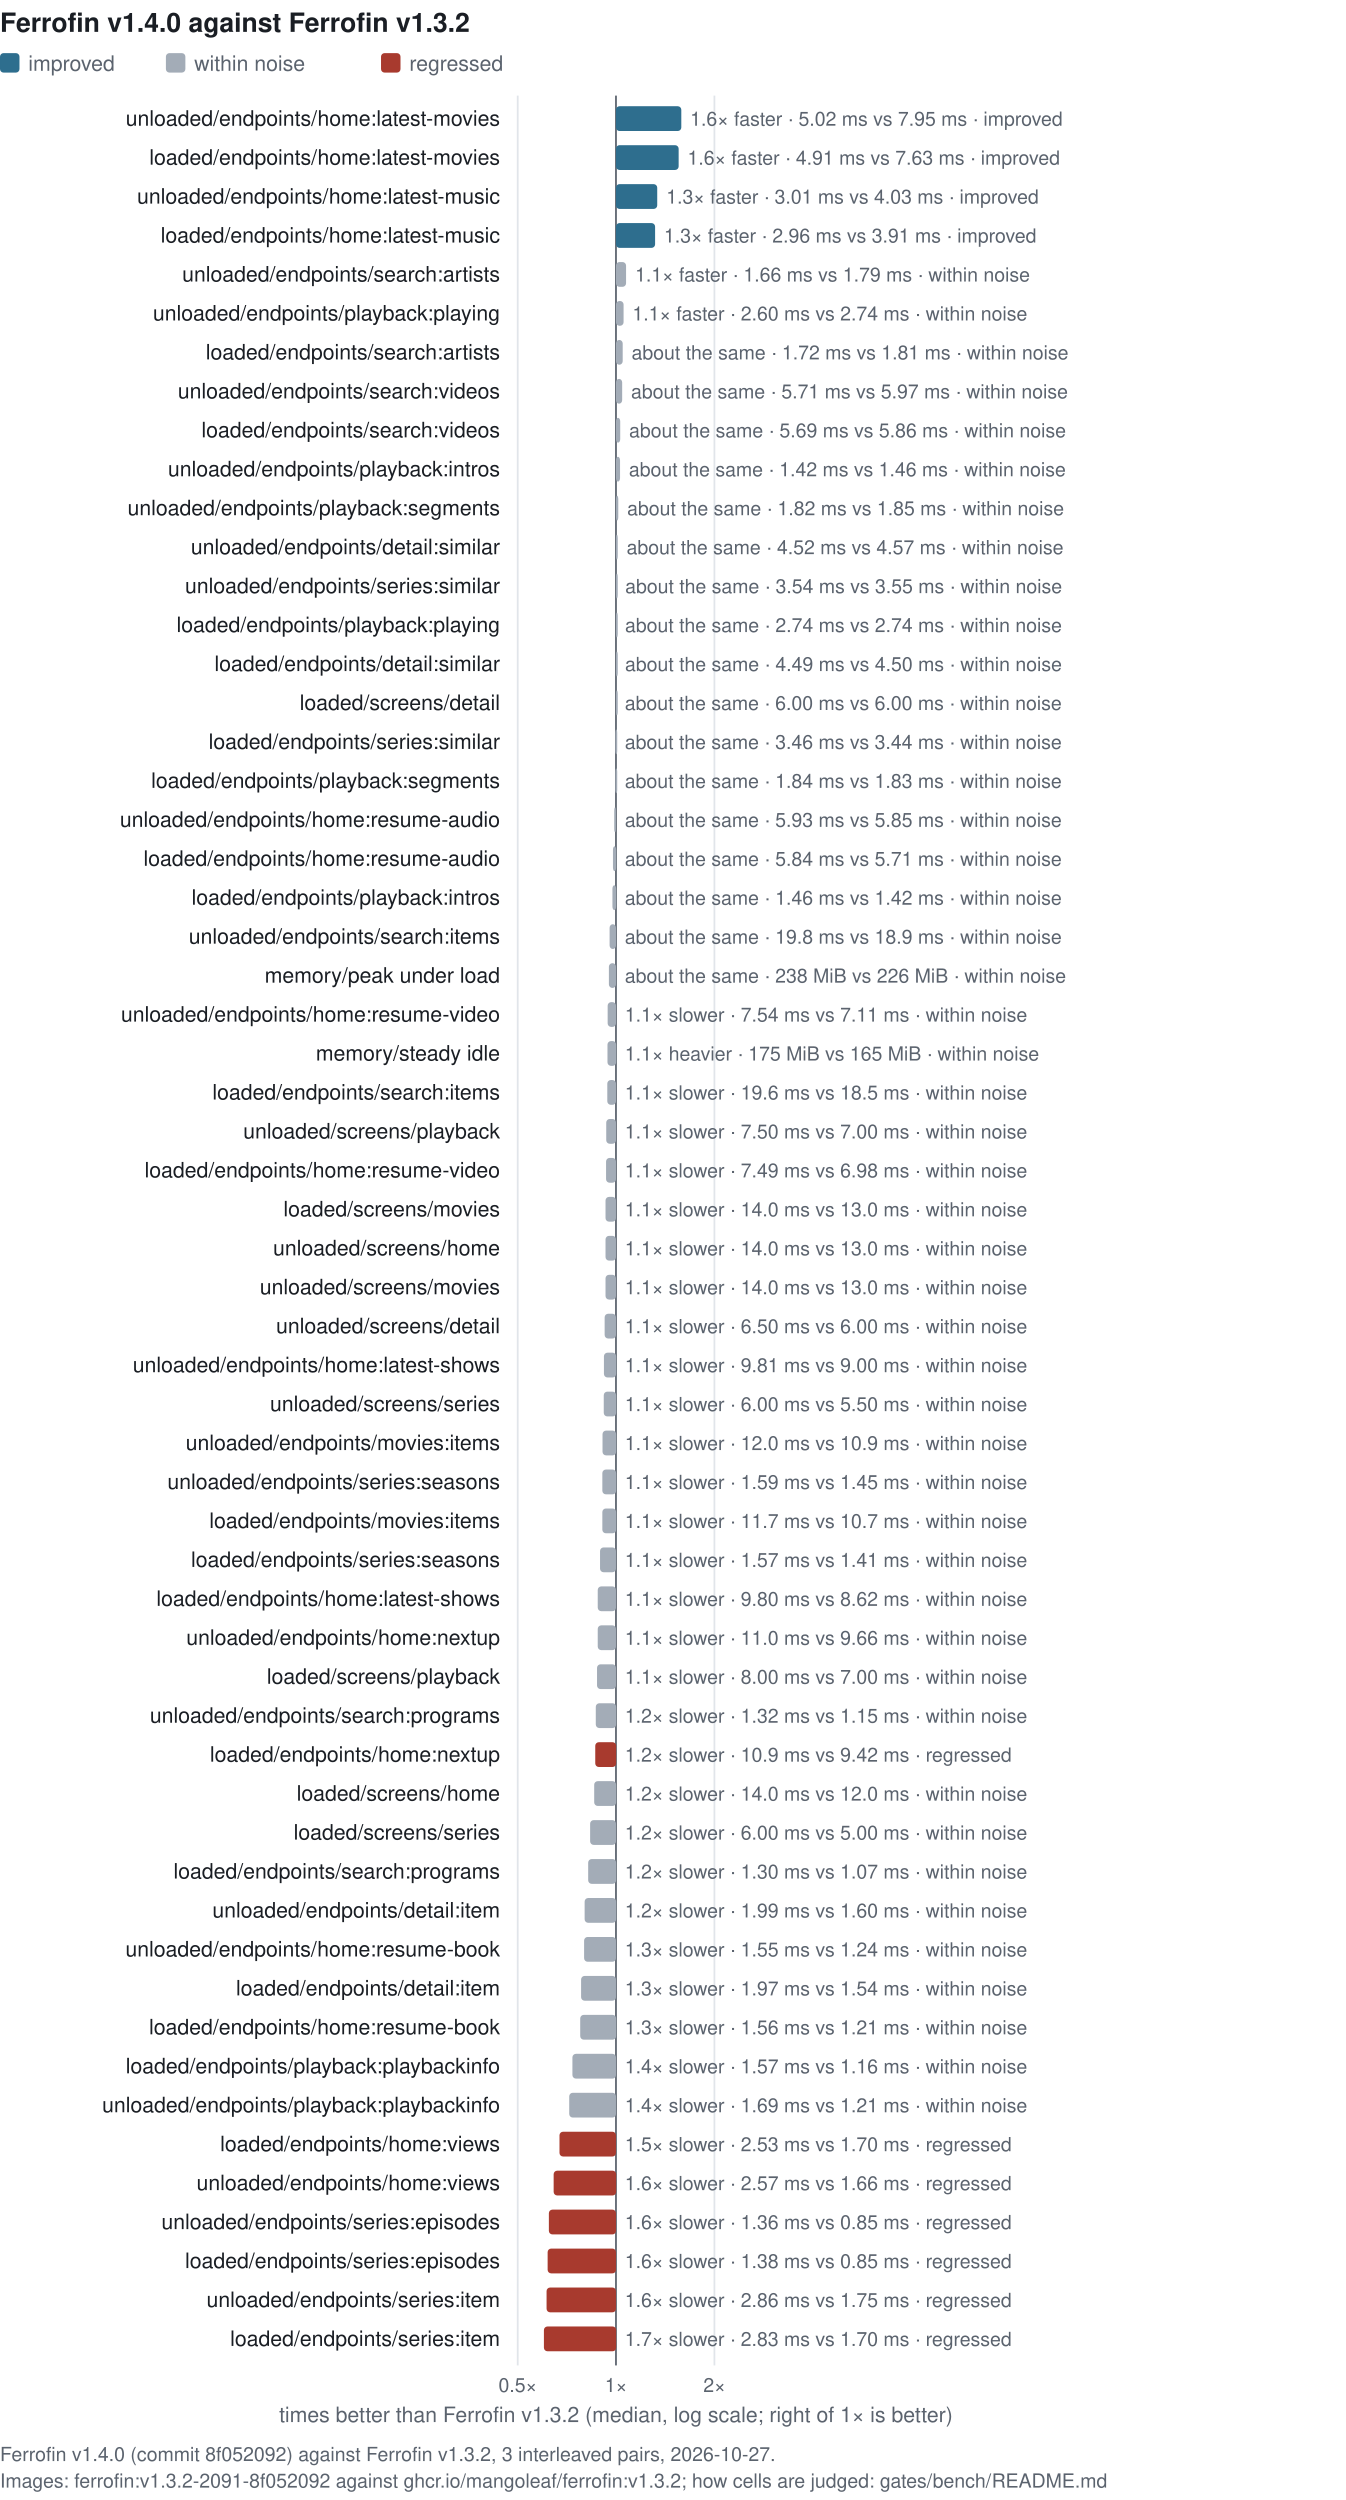
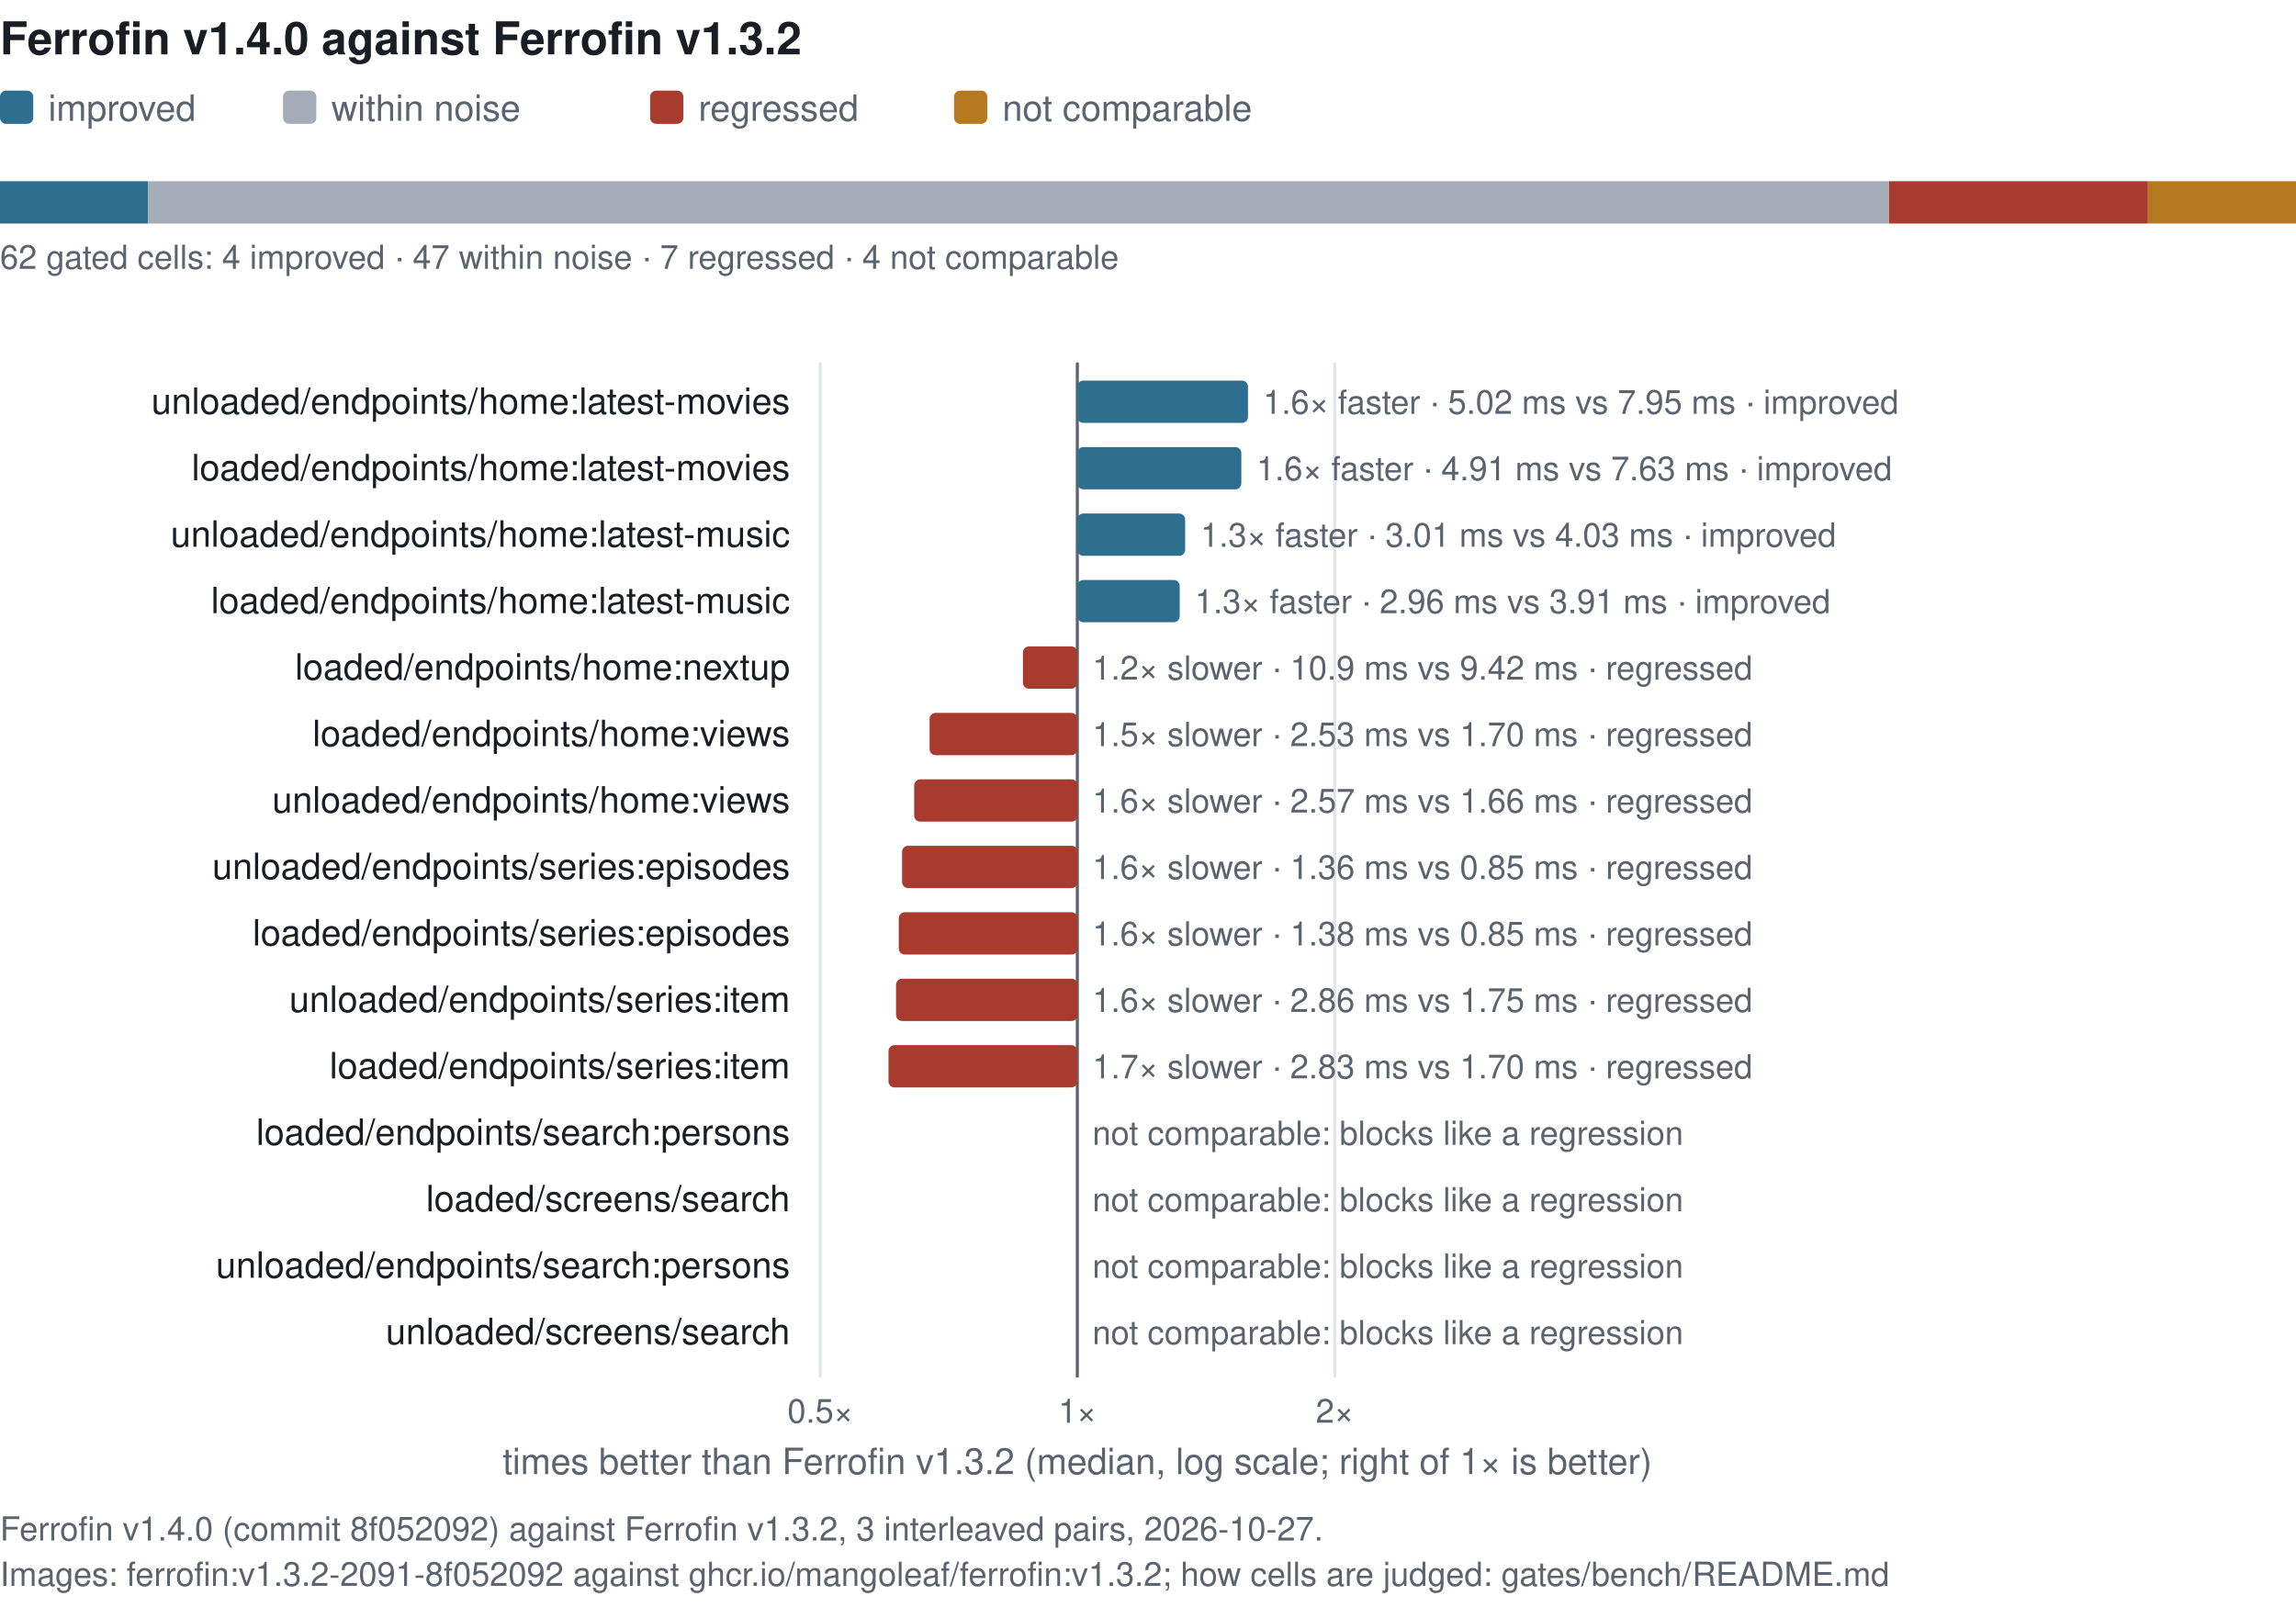
- <svg xmlns="http://www.w3.org/2000/svg" width="760" height="1412" viewBox="0 0 760 1412" font-family="system-ui,-apple-system,'Segoe UI',Helvetica,Arial,sans-serif" role="img">
+ <svg xmlns="http://www.w3.org/2000/svg" width="760" height="532" viewBox="0 0 760 532" font-family="system-ui,-apple-system,'Segoe UI',Helvetica,Arial,sans-serif" role="img">
  <text x="0.0" y="18.0" font-size="15" fill="#1A1E24" text-anchor="start" font-weight="600">Ferrofin v1.4.0 against Ferrofin v1.3.2</text>
  <rect x="0.0" y="30" width="11" height="11" rx="2" fill="#2E6E8E" />
  <text x="16.0" y="40.0" font-size="12" fill="#5B636E" text-anchor="start">improved</text>
  <rect x="93.7" y="30" width="11" height="11" rx="2" fill="#A3ACB7" />
  <text x="109.7" y="40.0" font-size="12" fill="#5B636E" text-anchor="start">within noise</text>
  <rect x="215.2" y="30" width="11" height="11" rx="2" fill="#A83A2E" />
  <text x="231.2" y="40.0" font-size="12" fill="#5B636E" text-anchor="start">regressed</text>
-   <line x1="292.4" y1="54" x2="292.4" y2="1336.0" stroke="#E1E5EA" stroke-width="1" />
-   <text x="292.4" y="1351.0" font-size="11" fill="#5B636E" text-anchor="middle">0.5×</text>
-   <line x1="347.9" y1="54" x2="347.9" y2="1336.0" stroke="#5B636E" stroke-width="1" />
-   <text x="347.9" y="1351.0" font-size="11" fill="#5B636E" text-anchor="middle">1×</text>
-   <line x1="403.5" y1="54" x2="403.5" y2="1336.0" stroke="#E1E5EA" stroke-width="1" />
-   <text x="403.5" y="1351.0" font-size="11" fill="#5B636E" text-anchor="middle">2×</text>
-   <text x="347.9" y="1368.0" font-size="12" fill="#5B636E" text-anchor="middle">times better than Ferrofin v1.3.2 (median, log scale; right of 1× is better)</text>
-   <text x="282.4" y="71.0" font-size="12" fill="#1A1E24" text-anchor="end">unloaded/endpoints/home:latest-movies</text>
-   <rect x="347.9" y="60.0" width="36.9" height="14" rx="2" fill="#2E6E8E" />
-   <text x="389.8" y="71.0" font-size="11" fill="#5B636E" text-anchor="start">1.6× faster  ·  5.02 ms vs 7.95 ms  ·  improved</text>
-   <text x="282.4" y="93.0" font-size="12" fill="#1A1E24" text-anchor="end">loaded/endpoints/home:latest-movies</text>
-   <rect x="347.9" y="82.0" width="35.4" height="14" rx="2" fill="#2E6E8E" />
-   <text x="388.3" y="93.0" font-size="11" fill="#5B636E" text-anchor="start">1.6× faster  ·  4.91 ms vs 7.63 ms  ·  improved</text>
-   <text x="282.4" y="115.0" font-size="12" fill="#1A1E24" text-anchor="end">unloaded/endpoints/home:latest-music</text>
-   <rect x="347.9" y="104.0" width="23.3" height="14" rx="2" fill="#2E6E8E" />
-   <text x="376.3" y="115.0" font-size="11" fill="#5B636E" text-anchor="start">1.3× faster  ·  3.01 ms vs 4.03 ms  ·  improved</text>
-   <text x="282.4" y="137.0" font-size="12" fill="#1A1E24" text-anchor="end">loaded/endpoints/home:latest-music</text>
-   <rect x="347.9" y="126.0" width="22.1" height="14" rx="2" fill="#2E6E8E" />
-   <text x="375.0" y="137.0" font-size="11" fill="#5B636E" text-anchor="start">1.3× faster  ·  2.96 ms vs 3.91 ms  ·  improved</text>
-   <text x="282.4" y="159.0" font-size="12" fill="#1A1E24" text-anchor="end">unloaded/endpoints/search:artists</text>
-   <rect x="347.9" y="148.0" width="5.7" height="14" rx="2" fill="#A3ACB7" />
-   <text x="358.7" y="159.0" font-size="11" fill="#5B636E" text-anchor="start">1.1× faster  ·  1.66 ms vs 1.79 ms  ·  within noise</text>
-   <text x="282.4" y="181.0" font-size="12" fill="#1A1E24" text-anchor="end">unloaded/endpoints/playback:playing</text>
-   <rect x="347.9" y="170.0" width="4.3" height="14" rx="2" fill="#A3ACB7" />
-   <text x="357.2" y="181.0" font-size="11" fill="#5B636E" text-anchor="start">1.1× faster  ·  2.60 ms vs 2.74 ms  ·  within noise</text>
-   <text x="282.4" y="203.0" font-size="12" fill="#1A1E24" text-anchor="end">loaded/endpoints/search:artists</text>
-   <rect x="347.9" y="192.0" width="3.8" height="14" rx="2" fill="#A3ACB7" />
-   <text x="356.7" y="203.0" font-size="11" fill="#5B636E" text-anchor="start">about the same  ·  1.72 ms vs 1.81 ms  ·  within noise</text>
-   <text x="282.4" y="225.0" font-size="12" fill="#1A1E24" text-anchor="end">unloaded/endpoints/search:videos</text>
-   <rect x="347.9" y="214.0" width="3.5" height="14" rx="2" fill="#A3ACB7" />
-   <text x="356.4" y="225.0" font-size="11" fill="#5B636E" text-anchor="start">about the same  ·  5.71 ms vs 5.97 ms  ·  within noise</text>
-   <text x="282.4" y="247.0" font-size="12" fill="#1A1E24" text-anchor="end">loaded/endpoints/search:videos</text>
-   <rect x="347.9" y="236.0" width="2.4" height="14" rx="2" fill="#A3ACB7" />
-   <text x="355.3" y="247.0" font-size="11" fill="#5B636E" text-anchor="start">about the same  ·  5.69 ms vs 5.86 ms  ·  within noise</text>
-   <text x="282.4" y="269.0" font-size="12" fill="#1A1E24" text-anchor="end">unloaded/endpoints/playback:intros</text>
-   <rect x="347.9" y="258.0" width="2.3" height="14" rx="2" fill="#A3ACB7" />
-   <text x="355.2" y="269.0" font-size="11" fill="#5B636E" text-anchor="start">about the same  ·  1.42 ms vs 1.46 ms  ·  within noise</text>
-   <text x="282.4" y="291.0" font-size="12" fill="#1A1E24" text-anchor="end">unloaded/endpoints/playback:segments</text>
-   <rect x="347.9" y="280.0" width="1.3" height="14" rx="2" fill="#A3ACB7" />
-   <text x="354.2" y="291.0" font-size="11" fill="#5B636E" text-anchor="start">about the same  ·  1.82 ms vs 1.85 ms  ·  within noise</text>
-   <text x="282.4" y="313.0" font-size="12" fill="#1A1E24" text-anchor="end">unloaded/endpoints/detail:similar</text>
-   <rect x="347.9" y="302.0" width="1.0" height="14" rx="2" fill="#A3ACB7" />
-   <text x="353.9" y="313.0" font-size="11" fill="#5B636E" text-anchor="start">about the same  ·  4.52 ms vs 4.57 ms  ·  within noise</text>
-   <text x="282.4" y="335.0" font-size="12" fill="#1A1E24" text-anchor="end">unloaded/endpoints/series:similar</text>
-   <rect x="347.9" y="324.0" width="1.0" height="14" rx="2" fill="#A3ACB7" />
-   <text x="353.1" y="335.0" font-size="11" fill="#5B636E" text-anchor="start">about the same  ·  3.54 ms vs 3.55 ms  ·  within noise</text>
-   <text x="282.4" y="357.0" font-size="12" fill="#1A1E24" text-anchor="end">loaded/endpoints/playback:playing</text>
-   <rect x="347.9" y="346.0" width="1.0" height="14" rx="2" fill="#A3ACB7" />
-   <text x="353.0" y="357.0" font-size="11" fill="#5B636E" text-anchor="start">about the same  ·  2.74 ms vs 2.74 ms  ·  within noise</text>
-   <text x="282.4" y="379.0" font-size="12" fill="#1A1E24" text-anchor="end">loaded/endpoints/detail:similar</text>
-   <rect x="347.9" y="368.0" width="1.0" height="14" rx="2" fill="#A3ACB7" />
-   <text x="353.0" y="379.0" font-size="11" fill="#5B636E" text-anchor="start">about the same  ·  4.49 ms vs 4.50 ms  ·  within noise</text>
-   <text x="282.4" y="401.0" font-size="12" fill="#1A1E24" text-anchor="end">loaded/screens/detail</text>
-   <rect x="347.9" y="390.0" width="1.0" height="14" rx="2" fill="#A3ACB7" />
-   <text x="352.9" y="401.0" font-size="11" fill="#5B636E" text-anchor="start">about the same  ·  6.00 ms vs 6.00 ms  ·  within noise</text>
-   <text x="282.4" y="423.0" font-size="12" fill="#1A1E24" text-anchor="end">loaded/endpoints/series:similar</text>
-   <rect x="347.6" y="412.0" width="1.0" height="14" rx="2" fill="#A3ACB7" />
-   <text x="352.9" y="423.0" font-size="11" fill="#5B636E" text-anchor="start">about the same  ·  3.46 ms vs 3.44 ms  ·  within noise</text>
-   <text x="282.4" y="445.0" font-size="12" fill="#1A1E24" text-anchor="end">loaded/endpoints/playback:segments</text>
-   <rect x="347.6" y="434.0" width="1.0" height="14" rx="2" fill="#A3ACB7" />
-   <text x="352.9" y="445.0" font-size="11" fill="#5B636E" text-anchor="start">about the same  ·  1.84 ms vs 1.83 ms  ·  within noise</text>
-   <text x="282.4" y="467.0" font-size="12" fill="#1A1E24" text-anchor="end">unloaded/endpoints/home:resume-audio</text>
-   <rect x="346.9" y="456.0" width="1.0" height="14" rx="2" fill="#A3ACB7" />
-   <text x="352.9" y="467.0" font-size="11" fill="#5B636E" text-anchor="start">about the same  ·  5.93 ms vs 5.85 ms  ·  within noise</text>
-   <text x="282.4" y="489.0" font-size="12" fill="#1A1E24" text-anchor="end">loaded/endpoints/home:resume-audio</text>
-   <rect x="346.2" y="478.0" width="1.8" height="14" rx="2" fill="#A3ACB7" />
-   <text x="352.9" y="489.0" font-size="11" fill="#5B636E" text-anchor="start">about the same  ·  5.84 ms vs 5.71 ms  ·  within noise</text>
-   <text x="282.4" y="511.0" font-size="12" fill="#1A1E24" text-anchor="end">loaded/endpoints/playback:intros</text>
-   <rect x="345.9" y="500.0" width="2.1" height="14" rx="2" fill="#A3ACB7" />
-   <text x="352.9" y="511.0" font-size="11" fill="#5B636E" text-anchor="start">about the same  ·  1.46 ms vs 1.42 ms  ·  within noise</text>
-   <text x="282.4" y="533.0" font-size="12" fill="#1A1E24" text-anchor="end">unloaded/endpoints/search:items</text>
-   <rect x="344.3" y="522.0" width="3.6" height="14" rx="2" fill="#A3ACB7" />
-   <text x="352.9" y="533.0" font-size="11" fill="#5B636E" text-anchor="start">about the same  ·  19.8 ms vs 18.9 ms  ·  within noise</text>
-   <text x="282.4" y="555.0" font-size="12" fill="#1A1E24" text-anchor="end">memory/peak under load</text>
-   <rect x="343.9" y="544.0" width="4.0" height="14" rx="2" fill="#A3ACB7" />
-   <text x="352.9" y="555.0" font-size="11" fill="#5B636E" text-anchor="start">about the same  ·  238 MiB vs 226 MiB  ·  within noise</text>
-   <text x="282.4" y="577.0" font-size="12" fill="#1A1E24" text-anchor="end">unloaded/endpoints/home:resume-video</text>
-   <rect x="343.2" y="566.0" width="4.7" height="14" rx="2" fill="#A3ACB7" />
-   <text x="352.9" y="577.0" font-size="11" fill="#5B636E" text-anchor="start">1.1× slower  ·  7.54 ms vs 7.11 ms  ·  within noise</text>
-   <text x="282.4" y="599.0" font-size="12" fill="#1A1E24" text-anchor="end">memory/steady idle</text>
-   <rect x="343.1" y="588.0" width="4.9" height="14" rx="2" fill="#A3ACB7" />
-   <text x="352.9" y="599.0" font-size="11" fill="#5B636E" text-anchor="start">1.1× heavier  ·  175 MiB vs 165 MiB  ·  within noise</text>
-   <text x="282.4" y="621.0" font-size="12" fill="#1A1E24" text-anchor="end">loaded/endpoints/search:items</text>
-   <rect x="343.0" y="610.0" width="4.9" height="14" rx="2" fill="#A3ACB7" />
-   <text x="352.9" y="621.0" font-size="11" fill="#5B636E" text-anchor="start">1.1× slower  ·  19.6 ms vs 18.5 ms  ·  within noise</text>
-   <text x="282.4" y="643.0" font-size="12" fill="#1A1E24" text-anchor="end">unloaded/screens/playback</text>
-   <rect x="342.4" y="632.0" width="5.5" height="14" rx="2" fill="#A3ACB7" />
-   <text x="352.9" y="643.0" font-size="11" fill="#5B636E" text-anchor="start">1.1× slower  ·  7.50 ms vs 7.00 ms  ·  within noise</text>
-   <text x="282.4" y="665.0" font-size="12" fill="#1A1E24" text-anchor="end">loaded/endpoints/home:resume-video</text>
-   <rect x="342.3" y="654.0" width="5.6" height="14" rx="2" fill="#A3ACB7" />
-   <text x="352.9" y="665.0" font-size="11" fill="#5B636E" text-anchor="start">1.1× slower  ·  7.49 ms vs 6.98 ms  ·  within noise</text>
-   <text x="282.4" y="687.0" font-size="12" fill="#1A1E24" text-anchor="end">loaded/screens/movies</text>
-   <rect x="342.0" y="676.0" width="5.9" height="14" rx="2" fill="#A3ACB7" />
-   <text x="352.9" y="687.0" font-size="11" fill="#5B636E" text-anchor="start">1.1× slower  ·  14.0 ms vs 13.0 ms  ·  within noise</text>
-   <text x="282.4" y="709.0" font-size="12" fill="#1A1E24" text-anchor="end">unloaded/screens/home</text>
-   <rect x="342.0" y="698.0" width="5.9" height="14" rx="2" fill="#A3ACB7" />
-   <text x="352.9" y="709.0" font-size="11" fill="#5B636E" text-anchor="start">1.1× slower  ·  14.0 ms vs 13.0 ms  ·  within noise</text>
-   <text x="282.4" y="731.0" font-size="12" fill="#1A1E24" text-anchor="end">unloaded/screens/movies</text>
-   <rect x="342.0" y="720.0" width="5.9" height="14" rx="2" fill="#A3ACB7" />
-   <text x="352.9" y="731.0" font-size="11" fill="#5B636E" text-anchor="start">1.1× slower  ·  14.0 ms vs 13.0 ms  ·  within noise</text>
-   <text x="282.4" y="753.0" font-size="12" fill="#1A1E24" text-anchor="end">unloaded/screens/detail</text>
-   <rect x="341.5" y="742.0" width="6.4" height="14" rx="2" fill="#A3ACB7" />
-   <text x="352.9" y="753.0" font-size="11" fill="#5B636E" text-anchor="start">1.1× slower  ·  6.50 ms vs 6.00 ms  ·  within noise</text>
-   <text x="282.4" y="775.0" font-size="12" fill="#1A1E24" text-anchor="end">unloaded/endpoints/home:latest-shows</text>
-   <rect x="341.1" y="764.0" width="6.9" height="14" rx="2" fill="#A3ACB7" />
-   <text x="352.9" y="775.0" font-size="11" fill="#5B636E" text-anchor="start">1.1× slower  ·  9.81 ms vs 9.00 ms  ·  within noise</text>
-   <text x="282.4" y="797.0" font-size="12" fill="#1A1E24" text-anchor="end">unloaded/screens/series</text>
-   <rect x="341.0" y="786.0" width="7.0" height="14" rx="2" fill="#A3ACB7" />
-   <text x="352.9" y="797.0" font-size="11" fill="#5B636E" text-anchor="start">1.1× slower  ·  6.00 ms vs 5.50 ms  ·  within noise</text>
-   <text x="282.4" y="819.0" font-size="12" fill="#1A1E24" text-anchor="end">unloaded/endpoints/movies:items</text>
-   <rect x="340.3" y="808.0" width="7.7" height="14" rx="2" fill="#A3ACB7" />
-   <text x="352.9" y="819.0" font-size="11" fill="#5B636E" text-anchor="start">1.1× slower  ·  12.0 ms vs 10.9 ms  ·  within noise</text>
-   <text x="282.4" y="841.0" font-size="12" fill="#1A1E24" text-anchor="end">unloaded/endpoints/series:seasons</text>
-   <rect x="340.2" y="830.0" width="7.8" height="14" rx="2" fill="#A3ACB7" />
-   <text x="352.9" y="841.0" font-size="11" fill="#5B636E" text-anchor="start">1.1× slower  ·  1.59 ms vs 1.45 ms  ·  within noise</text>
-   <text x="282.4" y="863.0" font-size="12" fill="#1A1E24" text-anchor="end">loaded/endpoints/movies:items</text>
-   <rect x="340.2" y="852.0" width="7.8" height="14" rx="2" fill="#A3ACB7" />
-   <text x="352.9" y="863.0" font-size="11" fill="#5B636E" text-anchor="start">1.1× slower  ·  11.7 ms vs 10.7 ms  ·  within noise</text>
-   <text x="282.4" y="885.0" font-size="12" fill="#1A1E24" text-anchor="end">loaded/endpoints/series:seasons</text>
-   <rect x="338.9" y="874.0" width="9.0" height="14" rx="2" fill="#A3ACB7" />
-   <text x="352.9" y="885.0" font-size="11" fill="#5B636E" text-anchor="start">1.1× slower  ·  1.57 ms vs 1.41 ms  ·  within noise</text>
-   <text x="282.4" y="907.0" font-size="12" fill="#1A1E24" text-anchor="end">loaded/endpoints/home:latest-shows</text>
-   <rect x="337.6" y="896.0" width="10.3" height="14" rx="2" fill="#A3ACB7" />
-   <text x="352.9" y="907.0" font-size="11" fill="#5B636E" text-anchor="start">1.1× slower  ·  9.80 ms vs 8.62 ms  ·  within noise</text>
-   <text x="282.4" y="929.0" font-size="12" fill="#1A1E24" text-anchor="end">unloaded/endpoints/home:nextup</text>
-   <rect x="337.6" y="918.0" width="10.3" height="14" rx="2" fill="#A3ACB7" />
-   <text x="352.9" y="929.0" font-size="11" fill="#5B636E" text-anchor="start">1.1× slower  ·  11.0 ms vs 9.66 ms  ·  within noise</text>
-   <text x="282.4" y="951.0" font-size="12" fill="#1A1E24" text-anchor="end">loaded/screens/playback</text>
-   <rect x="337.2" y="940.0" width="10.7" height="14" rx="2" fill="#A3ACB7" />
-   <text x="352.9" y="951.0" font-size="11" fill="#5B636E" text-anchor="start">1.1× slower  ·  8.00 ms vs 7.00 ms  ·  within noise</text>
-   <text x="282.4" y="973.0" font-size="12" fill="#1A1E24" text-anchor="end">unloaded/endpoints/search:programs</text>
-   <rect x="336.5" y="962.0" width="11.5" height="14" rx="2" fill="#A3ACB7" />
-   <text x="352.9" y="973.0" font-size="11" fill="#5B636E" text-anchor="start">1.2× slower  ·  1.32 ms vs 1.15 ms  ·  within noise</text>
-   <text x="282.4" y="995.0" font-size="12" fill="#1A1E24" text-anchor="end">loaded/endpoints/home:nextup</text>
-   <rect x="336.2" y="984.0" width="11.8" height="14" rx="2" fill="#A83A2E" />
-   <text x="352.9" y="995.0" font-size="11" fill="#5B636E" text-anchor="start">1.2× slower  ·  10.9 ms vs 9.42 ms  ·  regressed</text>
-   <text x="282.4" y="1017.0" font-size="12" fill="#1A1E24" text-anchor="end">loaded/screens/home</text>
-   <rect x="335.6" y="1006.0" width="12.4" height="14" rx="2" fill="#A3ACB7" />
-   <text x="352.9" y="1017.0" font-size="11" fill="#5B636E" text-anchor="start">1.2× slower  ·  14.0 ms vs 12.0 ms  ·  within noise</text>
-   <text x="282.4" y="1039.0" font-size="12" fill="#1A1E24" text-anchor="end">loaded/screens/series</text>
-   <rect x="333.3" y="1028.0" width="14.6" height="14" rx="2" fill="#A3ACB7" />
-   <text x="352.9" y="1039.0" font-size="11" fill="#5B636E" text-anchor="start">1.2× slower  ·  6.00 ms vs 5.00 ms  ·  within noise</text>
-   <text x="282.4" y="1061.0" font-size="12" fill="#1A1E24" text-anchor="end">loaded/endpoints/search:programs</text>
-   <rect x="332.2" y="1050.0" width="15.8" height="14" rx="2" fill="#A3ACB7" />
-   <text x="352.9" y="1061.0" font-size="11" fill="#5B636E" text-anchor="start">1.2× slower  ·  1.30 ms vs 1.07 ms  ·  within noise</text>
-   <text x="282.4" y="1083.0" font-size="12" fill="#1A1E24" text-anchor="end">unloaded/endpoints/detail:item</text>
-   <rect x="330.2" y="1072.0" width="17.8" height="14" rx="2" fill="#A3ACB7" />
-   <text x="352.9" y="1083.0" font-size="11" fill="#5B636E" text-anchor="start">1.2× slower  ·  1.99 ms vs 1.60 ms  ·  within noise</text>
-   <text x="282.4" y="1105.0" font-size="12" fill="#1A1E24" text-anchor="end">unloaded/endpoints/home:resume-book</text>
-   <rect x="329.9" y="1094.0" width="18.0" height="14" rx="2" fill="#A3ACB7" />
-   <text x="352.9" y="1105.0" font-size="11" fill="#5B636E" text-anchor="start">1.3× slower  ·  1.55 ms vs 1.24 ms  ·  within noise</text>
-   <text x="282.4" y="1127.0" font-size="12" fill="#1A1E24" text-anchor="end">loaded/endpoints/detail:item</text>
-   <rect x="328.2" y="1116.0" width="19.7" height="14" rx="2" fill="#A3ACB7" />
-   <text x="352.9" y="1127.0" font-size="11" fill="#5B636E" text-anchor="start">1.3× slower  ·  1.97 ms vs 1.54 ms  ·  within noise</text>
-   <text x="282.4" y="1149.0" font-size="12" fill="#1A1E24" text-anchor="end">loaded/endpoints/home:resume-book</text>
-   <rect x="327.7" y="1138.0" width="20.3" height="14" rx="2" fill="#A3ACB7" />
-   <text x="352.9" y="1149.0" font-size="11" fill="#5B636E" text-anchor="start">1.3× slower  ·  1.56 ms vs 1.21 ms  ·  within noise</text>
-   <text x="282.4" y="1171.0" font-size="12" fill="#1A1E24" text-anchor="end">loaded/endpoints/playback:playbackinfo</text>
-   <rect x="323.3" y="1160.0" width="24.6" height="14" rx="2" fill="#A3ACB7" />
-   <text x="352.9" y="1171.0" font-size="11" fill="#5B636E" text-anchor="start">1.4× slower  ·  1.57 ms vs 1.16 ms  ·  within noise</text>
-   <text x="282.4" y="1193.0" font-size="12" fill="#1A1E24" text-anchor="end">unloaded/endpoints/playback:playbackinfo</text>
-   <rect x="321.5" y="1182.0" width="26.4" height="14" rx="2" fill="#A3ACB7" />
-   <text x="352.9" y="1193.0" font-size="11" fill="#5B636E" text-anchor="start">1.4× slower  ·  1.69 ms vs 1.21 ms  ·  within noise</text>
-   <text x="282.4" y="1215.0" font-size="12" fill="#1A1E24" text-anchor="end">loaded/endpoints/home:views</text>
-   <rect x="316.0" y="1204.0" width="31.9" height="14" rx="2" fill="#A83A2E" />
-   <text x="352.9" y="1215.0" font-size="11" fill="#5B636E" text-anchor="start">1.5× slower  ·  2.53 ms vs 1.70 ms  ·  regressed</text>
-   <text x="282.4" y="1237.0" font-size="12" fill="#1A1E24" text-anchor="end">unloaded/endpoints/home:views</text>
-   <rect x="312.7" y="1226.0" width="35.3" height="14" rx="2" fill="#A83A2E" />
-   <text x="352.9" y="1237.0" font-size="11" fill="#5B636E" text-anchor="start">1.6× slower  ·  2.57 ms vs 1.66 ms  ·  regressed</text>
-   <text x="282.4" y="1259.0" font-size="12" fill="#1A1E24" text-anchor="end">unloaded/endpoints/series:episodes</text>
-   <rect x="310.0" y="1248.0" width="37.9" height="14" rx="2" fill="#A83A2E" />
-   <text x="352.9" y="1259.0" font-size="11" fill="#5B636E" text-anchor="start">1.6× slower  ·  1.36 ms vs 0.85 ms  ·  regressed</text>
-   <text x="282.4" y="1281.0" font-size="12" fill="#1A1E24" text-anchor="end">loaded/endpoints/series:episodes</text>
-   <rect x="309.3" y="1270.0" width="38.6" height="14" rx="2" fill="#A83A2E" />
-   <text x="352.9" y="1281.0" font-size="11" fill="#5B636E" text-anchor="start">1.6× slower  ·  1.38 ms vs 0.85 ms  ·  regressed</text>
-   <text x="282.4" y="1303.0" font-size="12" fill="#1A1E24" text-anchor="end">unloaded/endpoints/series:item</text>
-   <rect x="308.7" y="1292.0" width="39.2" height="14" rx="2" fill="#A83A2E" />
-   <text x="352.9" y="1303.0" font-size="11" fill="#5B636E" text-anchor="start">1.6× slower  ·  2.86 ms vs 1.75 ms  ·  regressed</text>
-   <text x="282.4" y="1325.0" font-size="12" fill="#1A1E24" text-anchor="end">loaded/endpoints/series:item</text>
-   <rect x="307.2" y="1314.0" width="40.8" height="14" rx="2" fill="#A83A2E" />
-   <text x="352.9" y="1325.0" font-size="11" fill="#5B636E" text-anchor="start">1.7× slower  ·  2.83 ms vs 1.70 ms  ·  regressed</text>
-   <text x="0.0" y="1390.0" font-size="11" fill="#5B636E" text-anchor="start">Ferrofin v1.4.0 (commit 8f052092) against Ferrofin v1.3.2, 3 interleaved pairs, 2026-10-27.</text>
-   <text x="0.0" y="1405.0" font-size="11" fill="#5B636E" text-anchor="start">Images: ferrofin:v1.3.2-2091-8f052092 against ghcr.io/mangoleaf/ferrofin:v1.3.2; how cells are judged: gates/bench/README.md</text>
+   <rect x="315.8" y="30" width="11" height="11" rx="2" fill="#B7791F" />
+   <text x="331.8" y="40.0" font-size="12" fill="#5B636E" text-anchor="start">not comparable</text>
+   <rect x="0.0" y="60" width="49.0" height="14" fill="#2E6E8E" />
+   <rect x="49.0" y="60" width="576.1" height="14" fill="#A3ACB7" />
+   <rect x="625.2" y="60" width="85.8" height="14" fill="#A83A2E" />
+   <rect x="711.0" y="60" width="49.0" height="14" fill="#B7791F" />
+   <text x="0.0" y="89.0" font-size="11" fill="#5B636E" text-anchor="start">62 gated cells: 4 improved  ·  47 within noise  ·  7 regressed  ·  4 not comparable</text>
+   <line x1="271.5" y1="120" x2="271.5" y2="456.0" stroke="#E1E5EA" stroke-width="1" />
+   <text x="271.5" y="471.0" font-size="11" fill="#5B636E" text-anchor="middle">0.5×</text>
+   <line x1="356.6" y1="120" x2="356.6" y2="456.0" stroke="#5B636E" stroke-width="1" />
+   <text x="356.6" y="471.0" font-size="11" fill="#5B636E" text-anchor="middle">1×</text>
+   <line x1="441.8" y1="120" x2="441.8" y2="456.0" stroke="#E1E5EA" stroke-width="1" />
+   <text x="441.8" y="471.0" font-size="11" fill="#5B636E" text-anchor="middle">2×</text>
+   <text x="356.6" y="488.0" font-size="12" fill="#5B636E" text-anchor="middle">times better than Ferrofin v1.3.2 (median, log scale; right of 1× is better)</text>
+   <text x="261.5" y="137.0" font-size="12" fill="#1A1E24" text-anchor="end">unloaded/endpoints/home:latest-movies</text>
+   <rect x="356.6" y="126.0" width="56.5" height="14" rx="2" fill="#2E6E8E" />
+   <text x="418.1" y="137.0" font-size="11" fill="#5B636E" text-anchor="start">1.6× faster  ·  5.02 ms vs 7.95 ms  ·  improved</text>
+   <text x="261.5" y="159.0" font-size="12" fill="#1A1E24" text-anchor="end">loaded/endpoints/home:latest-movies</text>
+   <rect x="356.6" y="148.0" width="54.3" height="14" rx="2" fill="#2E6E8E" />
+   <text x="415.9" y="159.0" font-size="11" fill="#5B636E" text-anchor="start">1.6× faster  ·  4.91 ms vs 7.63 ms  ·  improved</text>
+   <text x="261.5" y="181.0" font-size="12" fill="#1A1E24" text-anchor="end">unloaded/endpoints/home:latest-music</text>
+   <rect x="356.6" y="170.0" width="35.7" height="14" rx="2" fill="#2E6E8E" />
+   <text x="397.4" y="181.0" font-size="11" fill="#5B636E" text-anchor="start">1.3× faster  ·  3.01 ms vs 4.03 ms  ·  improved</text>
+   <text x="261.5" y="203.0" font-size="12" fill="#1A1E24" text-anchor="end">loaded/endpoints/home:latest-music</text>
+   <rect x="356.6" y="192.0" width="33.9" height="14" rx="2" fill="#2E6E8E" />
+   <text x="395.5" y="203.0" font-size="11" fill="#5B636E" text-anchor="start">1.3× faster  ·  2.96 ms vs 3.91 ms  ·  improved</text>
+   <text x="261.5" y="225.0" font-size="12" fill="#1A1E24" text-anchor="end">loaded/endpoints/home:nextup</text>
+   <rect x="338.6" y="214.0" width="18.0" height="14" rx="2" fill="#A83A2E" />
+   <text x="361.6" y="225.0" font-size="11" fill="#5B636E" text-anchor="start">1.2× slower  ·  10.9 ms vs 9.42 ms  ·  regressed</text>
+   <text x="261.5" y="247.0" font-size="12" fill="#1A1E24" text-anchor="end">loaded/endpoints/home:views</text>
+   <rect x="307.7" y="236.0" width="48.9" height="14" rx="2" fill="#A83A2E" />
+   <text x="361.6" y="247.0" font-size="11" fill="#5B636E" text-anchor="start">1.5× slower  ·  2.53 ms vs 1.70 ms  ·  regressed</text>
+   <text x="261.5" y="269.0" font-size="12" fill="#1A1E24" text-anchor="end">unloaded/endpoints/home:views</text>
+   <rect x="302.6" y="258.0" width="54.1" height="14" rx="2" fill="#A83A2E" />
+   <text x="361.6" y="269.0" font-size="11" fill="#5B636E" text-anchor="start">1.6× slower  ·  2.57 ms vs 1.66 ms  ·  regressed</text>
+   <text x="261.5" y="291.0" font-size="12" fill="#1A1E24" text-anchor="end">unloaded/endpoints/series:episodes</text>
+   <rect x="298.6" y="280.0" width="58.1" height="14" rx="2" fill="#A83A2E" />
+   <text x="361.6" y="291.0" font-size="11" fill="#5B636E" text-anchor="start">1.6× slower  ·  1.36 ms vs 0.85 ms  ·  regressed</text>
+   <text x="261.5" y="313.0" font-size="12" fill="#1A1E24" text-anchor="end">loaded/endpoints/series:episodes</text>
+   <rect x="297.5" y="302.0" width="59.2" height="14" rx="2" fill="#A83A2E" />
+   <text x="361.6" y="313.0" font-size="11" fill="#5B636E" text-anchor="start">1.6× slower  ·  1.38 ms vs 0.85 ms  ·  regressed</text>
+   <text x="261.5" y="335.0" font-size="12" fill="#1A1E24" text-anchor="end">unloaded/endpoints/series:item</text>
+   <rect x="296.6" y="324.0" width="60.1" height="14" rx="2" fill="#A83A2E" />
+   <text x="361.6" y="335.0" font-size="11" fill="#5B636E" text-anchor="start">1.6× slower  ·  2.86 ms vs 1.75 ms  ·  regressed</text>
+   <text x="261.5" y="357.0" font-size="12" fill="#1A1E24" text-anchor="end">loaded/endpoints/series:item</text>
+   <rect x="294.1" y="346.0" width="62.5" height="14" rx="2" fill="#A83A2E" />
+   <text x="361.6" y="357.0" font-size="11" fill="#5B636E" text-anchor="start">1.7× slower  ·  2.83 ms vs 1.70 ms  ·  regressed</text>
+   <text x="261.5" y="379.0" font-size="12" fill="#1A1E24" text-anchor="end">loaded/endpoints/search:persons</text>
+   <text x="361.6" y="379.0" font-size="11" fill="#5B636E" text-anchor="start">not comparable: blocks like a regression</text>
+   <text x="261.5" y="401.0" font-size="12" fill="#1A1E24" text-anchor="end">loaded/screens/search</text>
+   <text x="361.6" y="401.0" font-size="11" fill="#5B636E" text-anchor="start">not comparable: blocks like a regression</text>
+   <text x="261.5" y="423.0" font-size="12" fill="#1A1E24" text-anchor="end">unloaded/endpoints/search:persons</text>
+   <text x="361.6" y="423.0" font-size="11" fill="#5B636E" text-anchor="start">not comparable: blocks like a regression</text>
+   <text x="261.5" y="445.0" font-size="12" fill="#1A1E24" text-anchor="end">unloaded/screens/search</text>
+   <text x="361.6" y="445.0" font-size="11" fill="#5B636E" text-anchor="start">not comparable: blocks like a regression</text>
+   <text x="0.0" y="510.0" font-size="11" fill="#5B636E" text-anchor="start">Ferrofin v1.4.0 (commit 8f052092) against Ferrofin v1.3.2, 3 interleaved pairs, 2026-10-27.</text>
+   <text x="0.0" y="525.0" font-size="11" fill="#5B636E" text-anchor="start">Images: ferrofin:v1.3.2-2091-8f052092 against ghcr.io/mangoleaf/ferrofin:v1.3.2; how cells are judged: gates/bench/README.md</text>
</svg>
